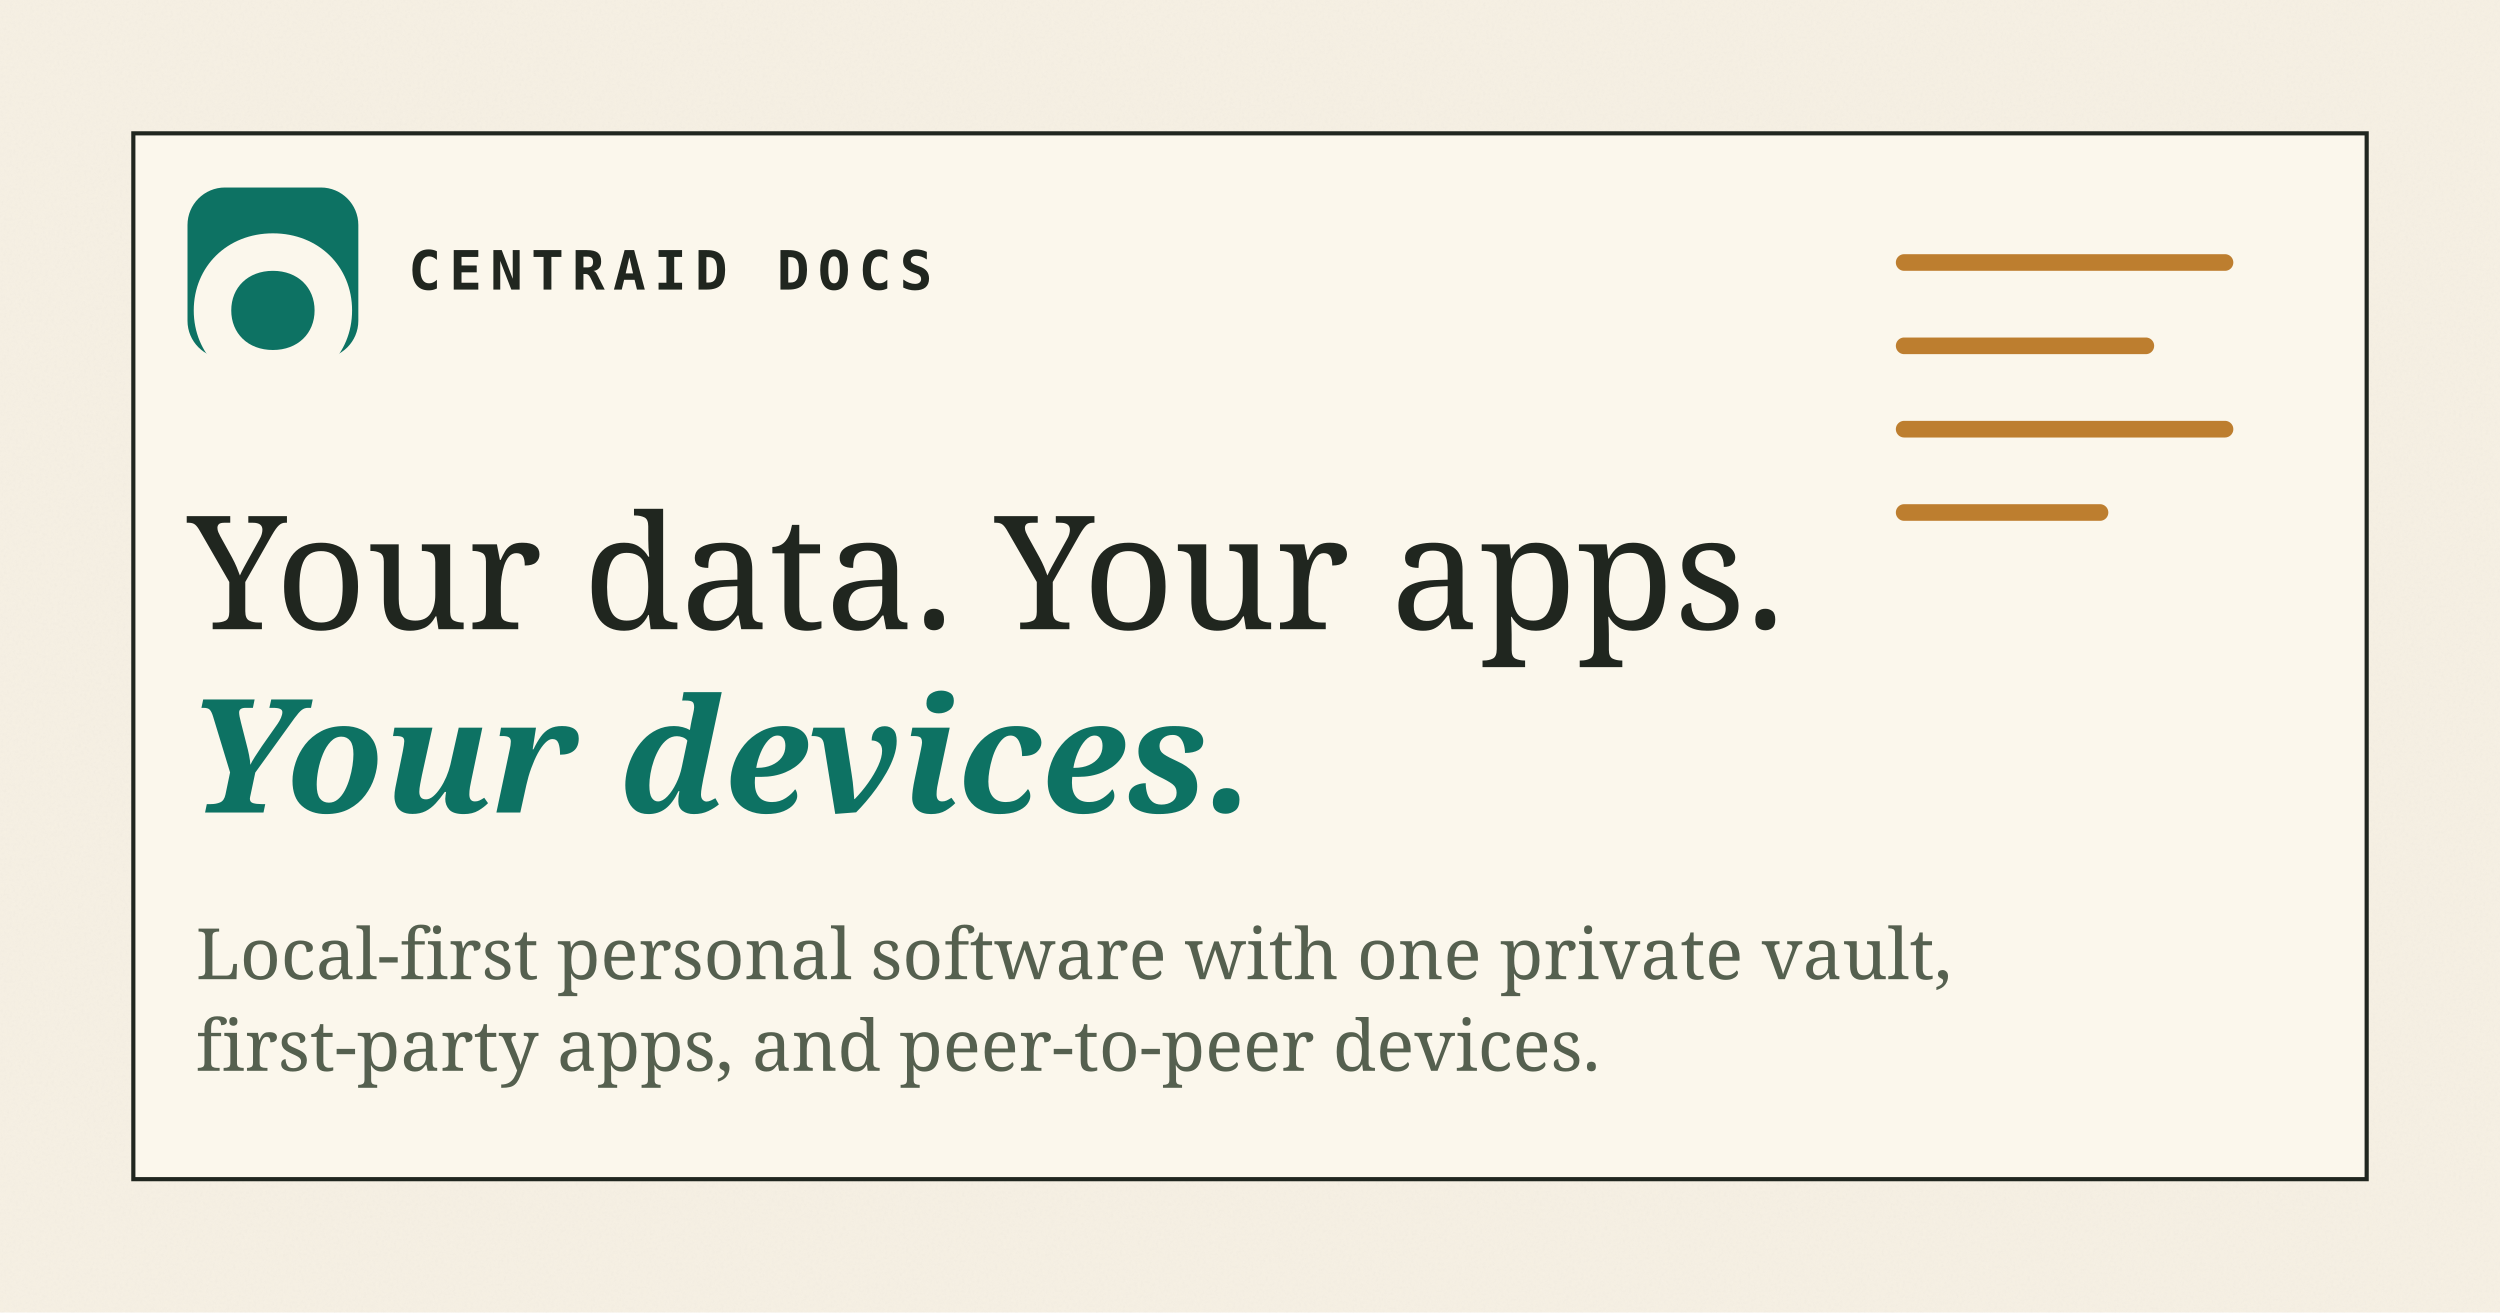
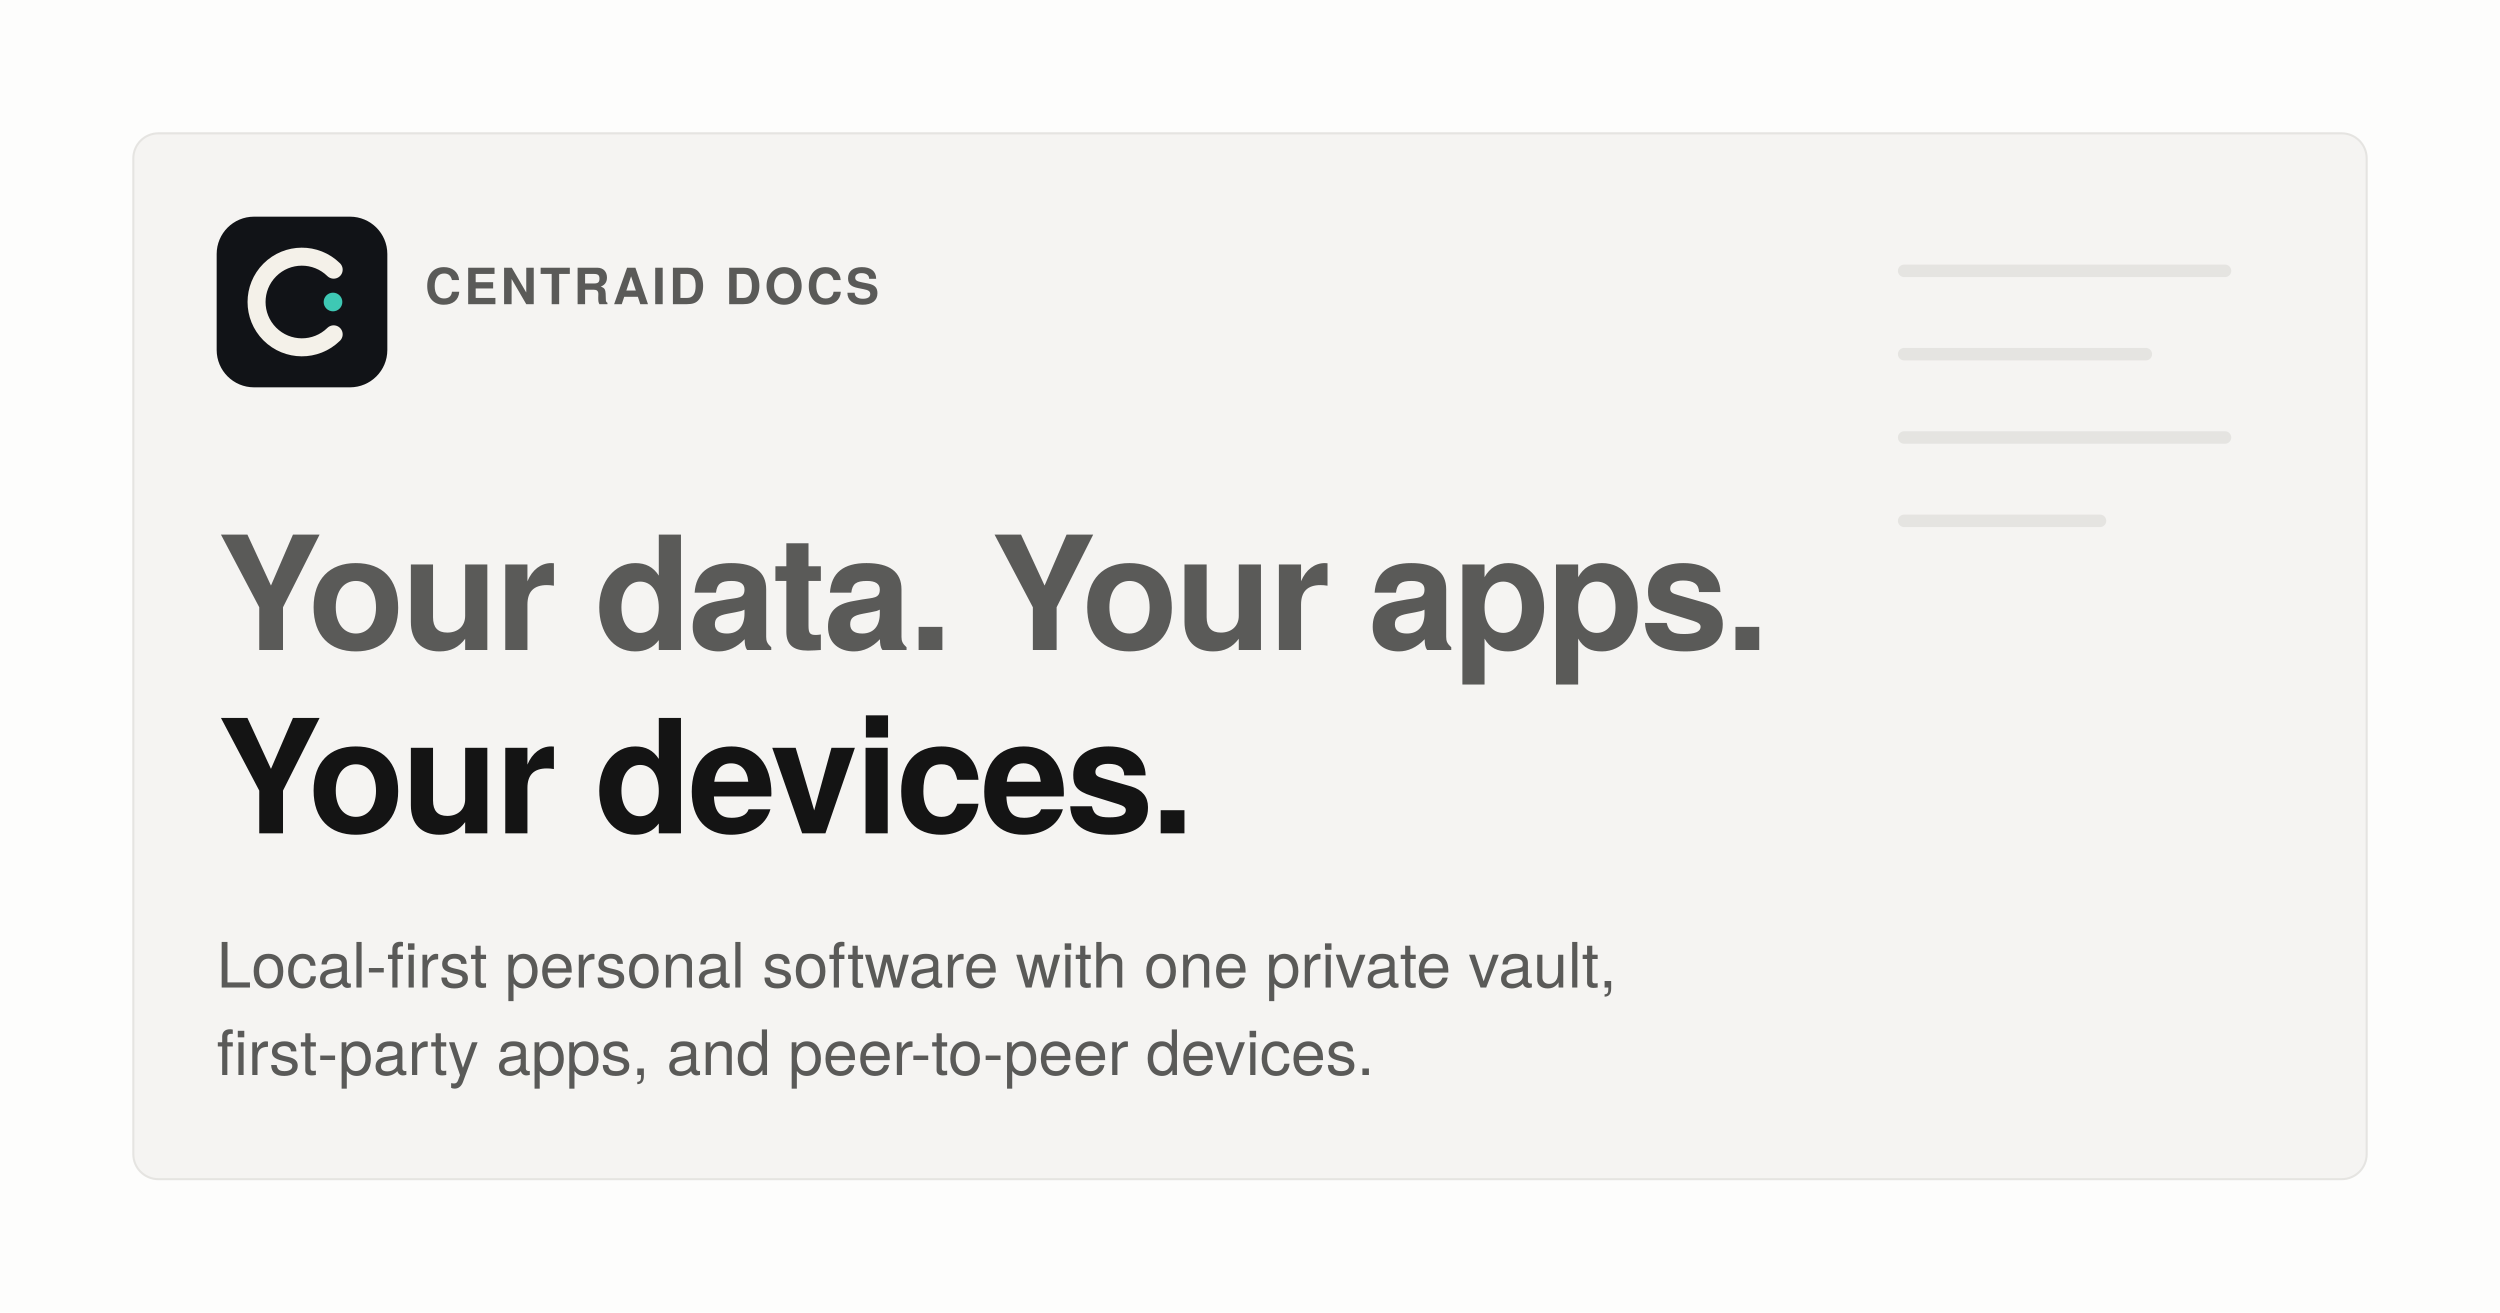
<svg xmlns="http://www.w3.org/2000/svg" width="1200" height="630" viewBox="0 0 1200 630" role="img" aria-labelledby="title desc">
-   <defs>
-     <filter id="grain" x="0" y="0" width="100%" height="100%">
-       <feTurbulence type="fractalNoise" baseFrequency="0.7" numOctaves="2" stitchTiles="stitch" />
-       <feColorMatrix type="saturate" values="0" />
-       <feComponentTransfer>
-         <feFuncA type="linear" slope="0.08" />
-       </feComponentTransfer>
-     </filter>
-   </defs>
-   <rect width="1200" height="630" fill="#f6f0e3" />
-   <rect width="1200" height="630" filter="url(#grain)" opacity="0.55" />
-   <rect x="64" y="64" width="1072" height="502" fill="#fbf7ec" stroke="#20261f" stroke-width="2" />
-   <rect x="90" y="90" width="82" height="82" rx="18" fill="#0d7263" />
-   <path d="M131 112c22 0 38 16 38 37s-16 37-38 37-38-16-38-37 16-37 38-37Zm0 18c-12 0-20 8-20 19s8 19 20 19 20-8 20-19-8-19-20-19Z" fill="#fbf7ec" />
-   <text x="196" y="139" fill="#20261f" font-family="IBM Plex Mono, ui-monospace, monospace" font-size="26" font-weight="600" letter-spacing="4">CENTRAID DOCS</text>
-   <text x="90" y="302" fill="#20261f" font-family="Fraunces, Georgia, serif" font-size="76" font-weight="500">Your data. Your apps.</text>
-   <text x="90" y="390" fill="#0d7263" font-family="Fraunces, Georgia, serif" font-size="76" font-style="italic" font-weight="600">Your devices.</text>
-   <text x="94" y="470" fill="#55604f" font-family="Newsreader, Georgia, serif" font-size="34">Local-first personal software with one private vault,</text>
-   <text x="94" y="514" fill="#55604f" font-family="Newsreader, Georgia, serif" font-size="34">first-party apps, and peer-to-peer devices.</text>
-   <path d="M914 126h154M914 166h116M914 206h154M914 246h94" stroke="#b3690e" stroke-width="8" stroke-linecap="round" opacity="0.85" />
+   <rect width="1200" height="630" fill="#FDFDFC" />
+   <rect x="64" y="64" width="1072" height="502" rx="12" fill="#F5F4F2" stroke="#E5E4E1" stroke-width="1" />
+   <g transform="translate(104 104) scale(0.16)">
+     <rect width="512" height="512" rx="112" fill="#111317" />
+     <path d="M351 159a136 136 0 1 0 0 194" fill="none" stroke="#f4f1e9" stroke-width="54" stroke-linecap="round" />
+     <circle cx="349" cy="256" r="28" fill="#3EC8B4" />
+   </g>
+   <text x="204" y="146" fill="#5A5A58" font-family="Instrument Sans, Helvetica Neue, system-ui, sans-serif" font-size="24" font-weight="600" letter-spacing="1.5">CENTRAID DOCS</text>
+   <text x="104" y="312" fill="#5A5A58" font-family="Instrument Sans, Helvetica Neue, system-ui, sans-serif" font-size="76" font-weight="600" letter-spacing="-1.5">Your data. Your apps.</text>
+   <text x="104" y="400" fill="#141414" font-family="Instrument Sans, Helvetica Neue, system-ui, sans-serif" font-size="76" font-weight="600" letter-spacing="-1.5">Your devices.</text>
+   <text x="104" y="474" fill="#5A5A58" font-family="Instrument Sans, Helvetica Neue, system-ui, sans-serif" font-size="30">Local-first personal software with one private vault,</text>
+   <text x="104" y="516" fill="#5A5A58" font-family="Instrument Sans, Helvetica Neue, system-ui, sans-serif" font-size="30">first-party apps, and peer-to-peer devices.</text>
+   <path d="M914 130h154M914 170h116M914 210h154M914 250h94" stroke="#E5E4E1" stroke-width="6" stroke-linecap="round" />
</svg>
